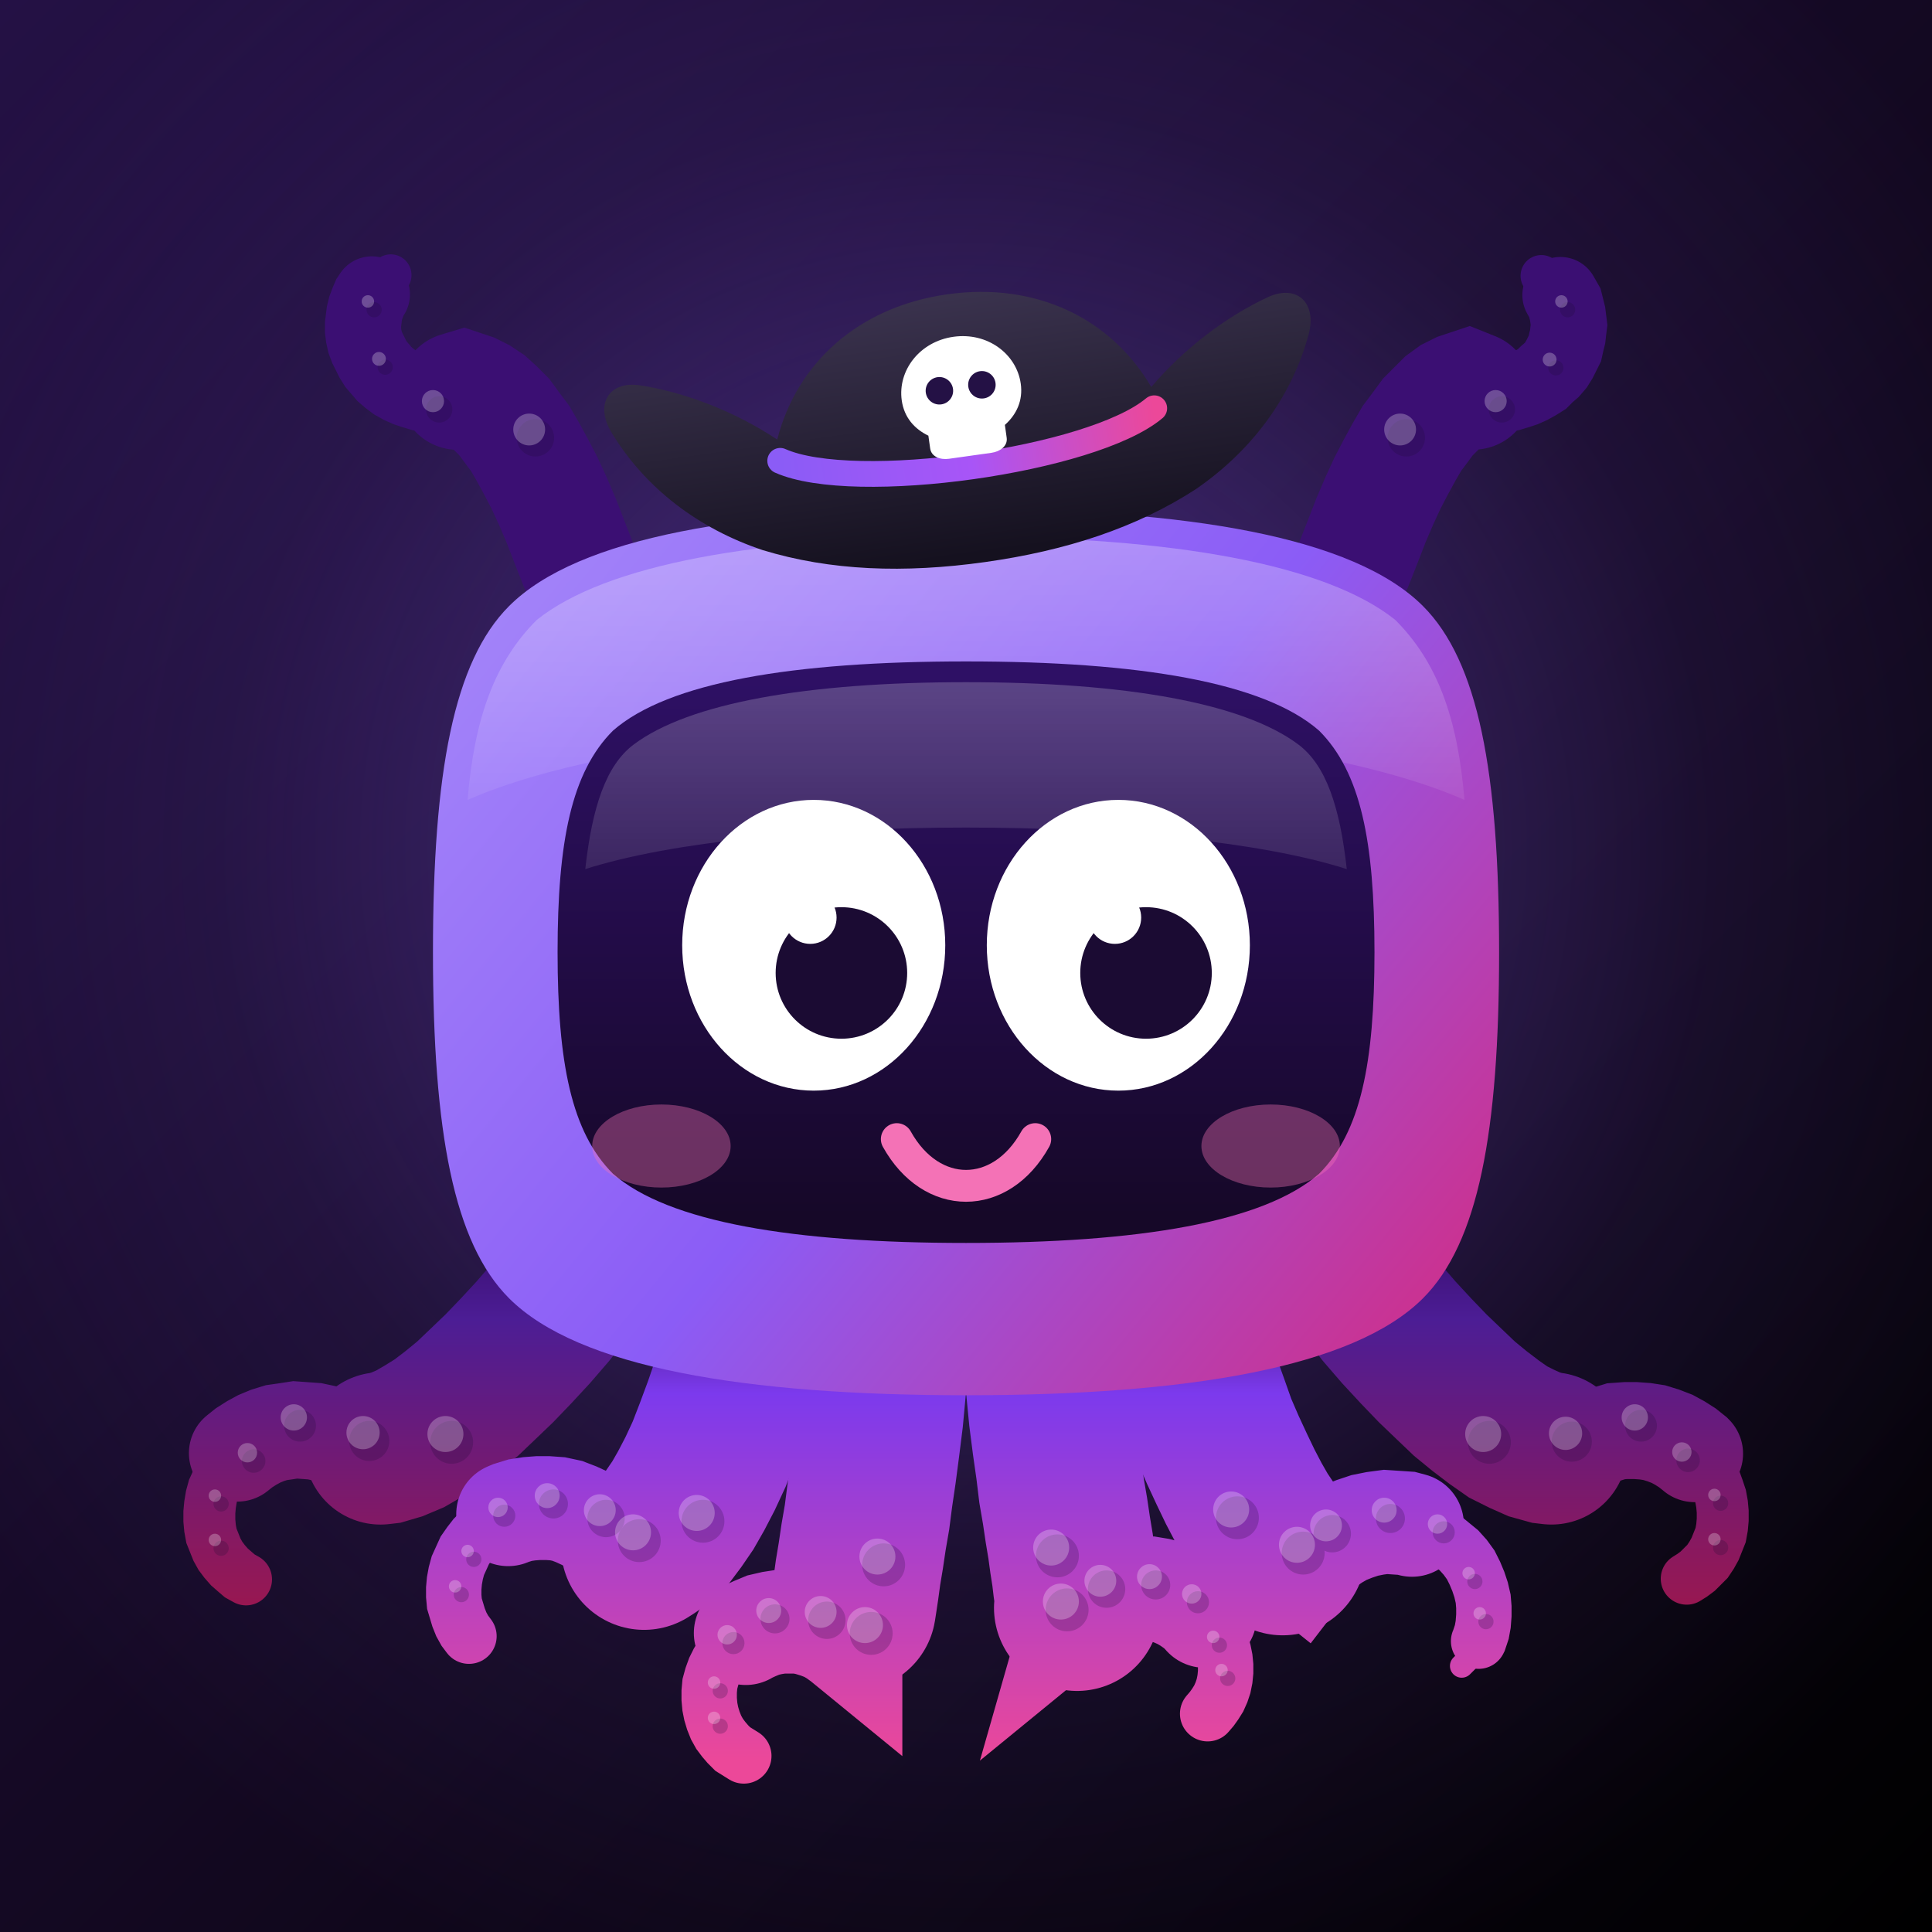
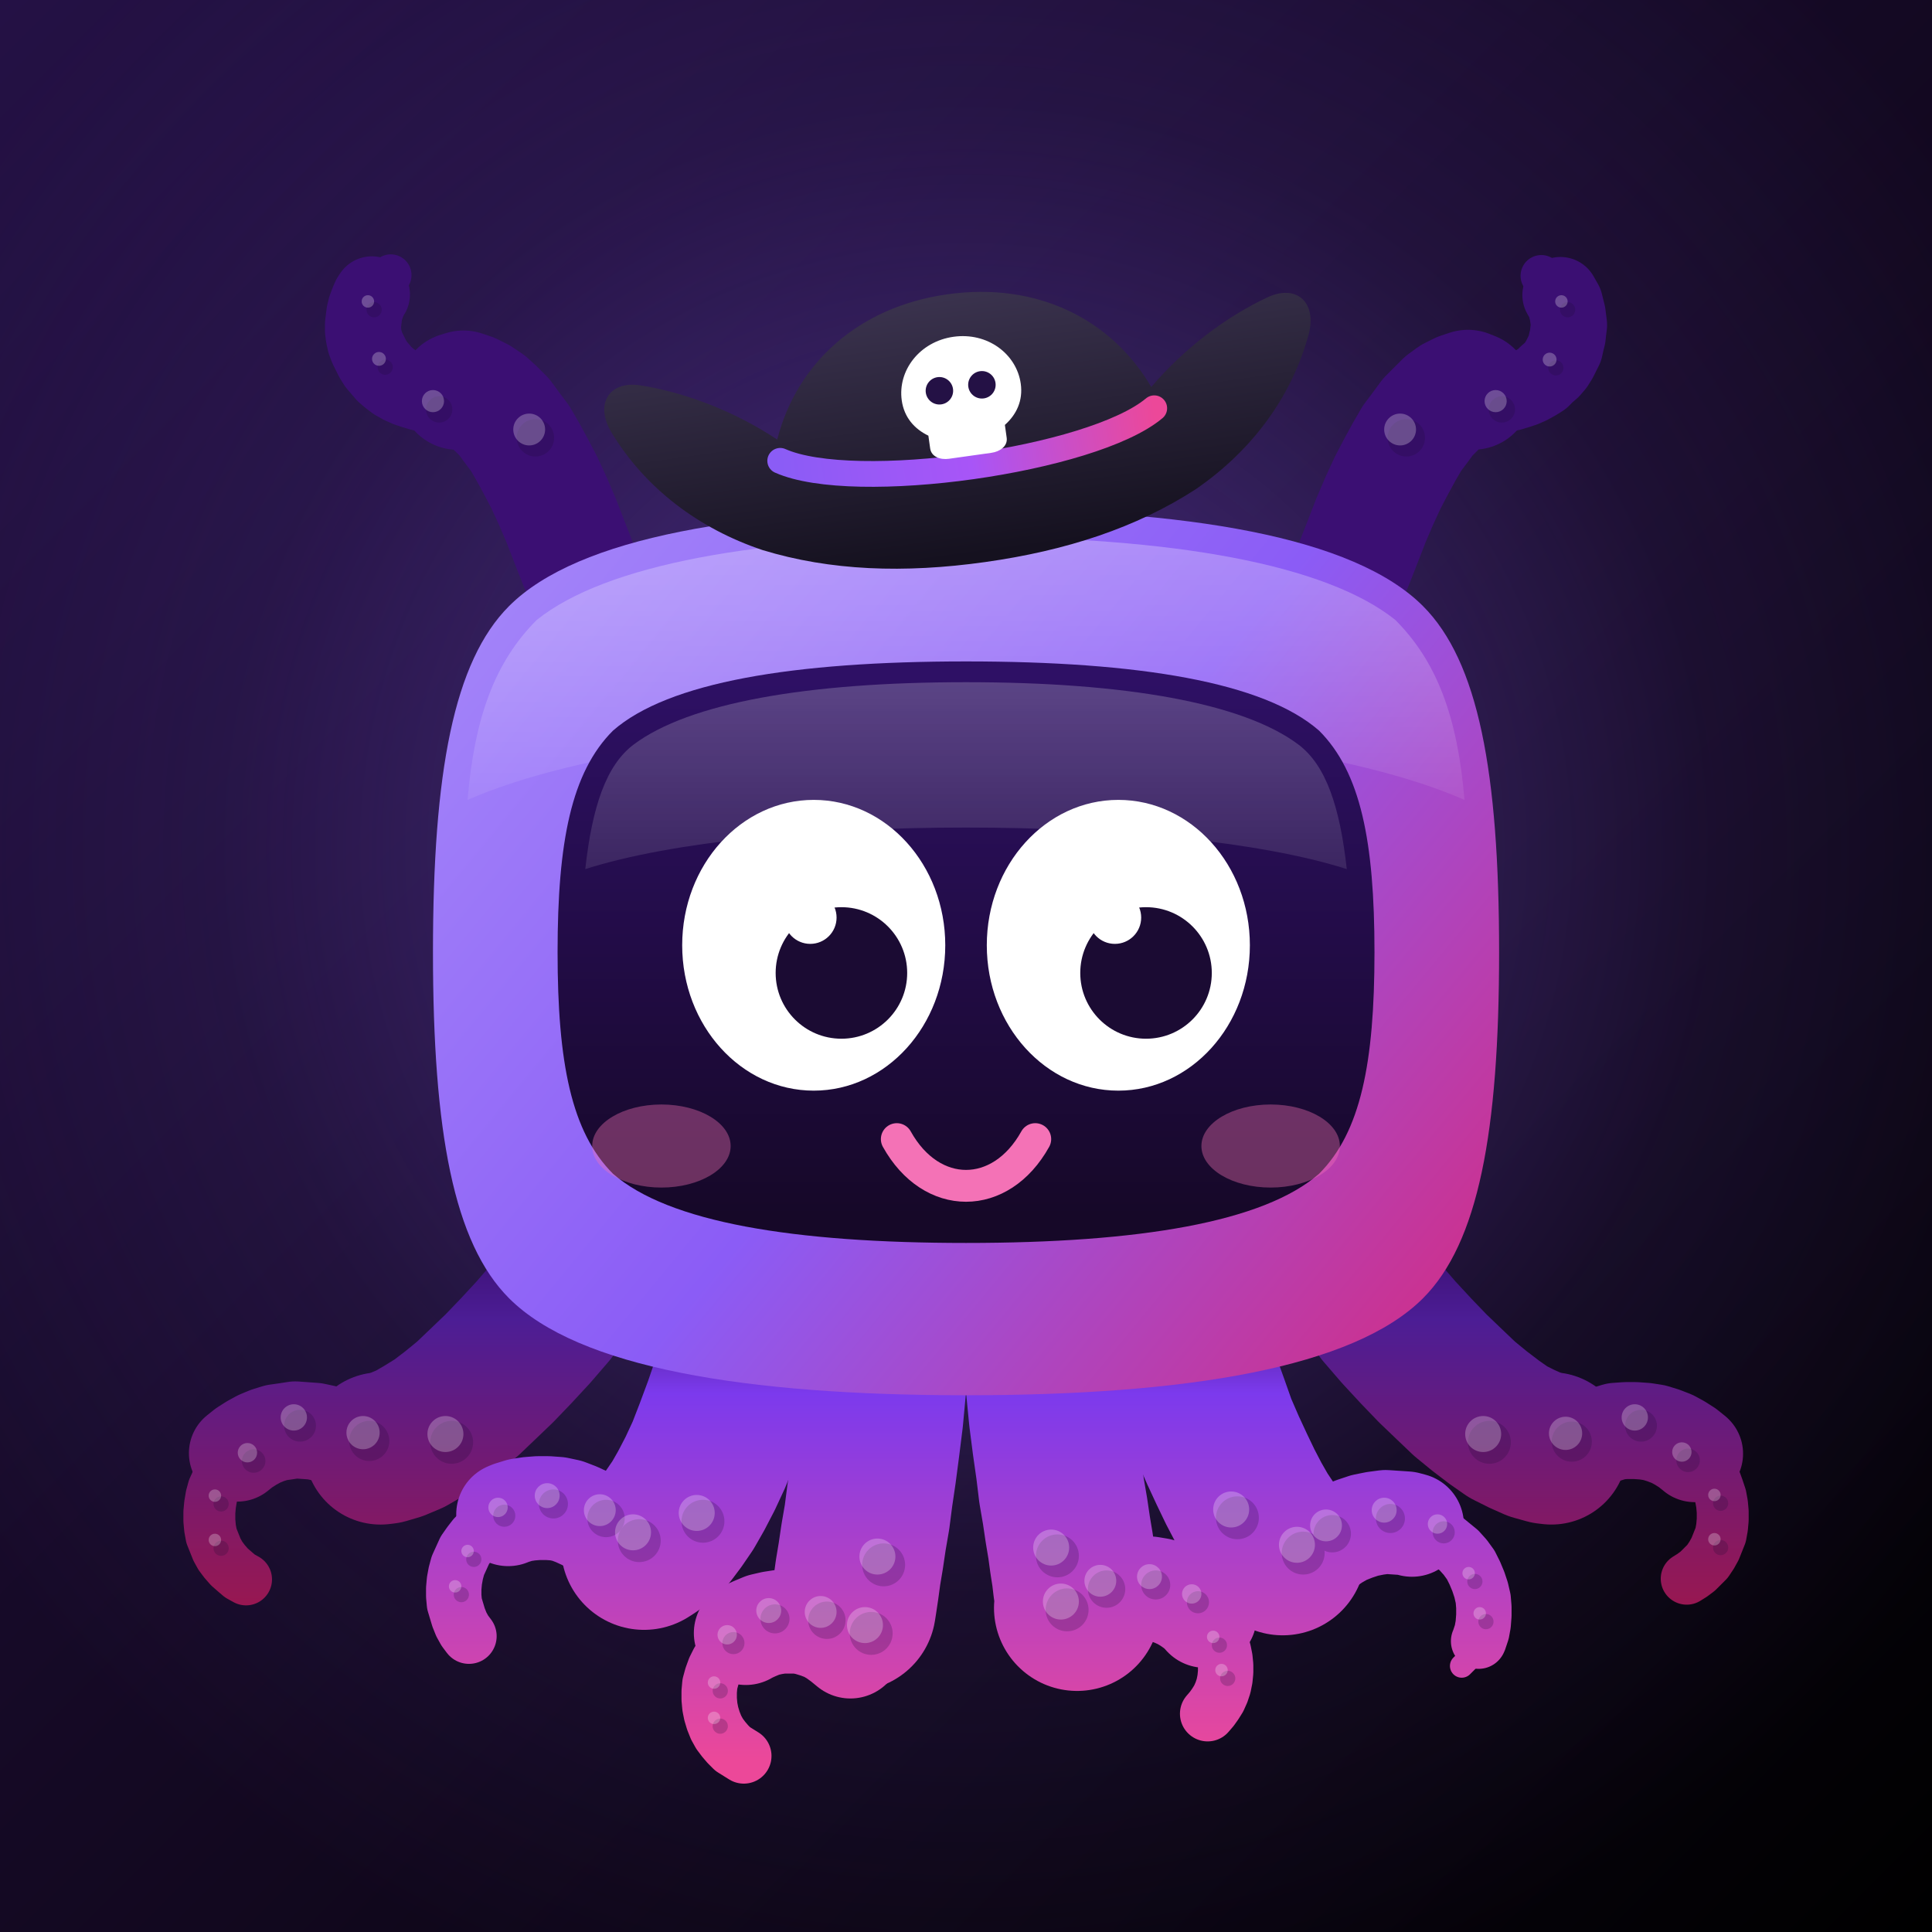
<svg xmlns="http://www.w3.org/2000/svg" viewBox="0 0 1024 1024" width="1024" height="1024" role="img">
  <defs>
    <linearGradient id="gM" x1="40" y1="54" x2="200" y2="186" gradientUnits="userSpaceOnUse">
      <stop offset="0" stop-color="#A78BFA" />
      <stop offset=".5" stop-color="#8B5CF6" />
      <stop offset="1" stop-color="#DB2777" />
    </linearGradient>
    <linearGradient id="gA" x1="0" y1="170" x2="0" y2="235" gradientUnits="userSpaceOnUse">
      <stop offset="0" stop-color="#4C1D95" />
      <stop offset=".18" stop-color="#7C3AED" />
      <stop offset="1" stop-color="#EC4899" />
    </linearGradient>
    <linearGradient id="gB" x1="0" y1="160" x2="0" y2="215" gradientUnits="userSpaceOnUse">
      <stop offset="0" stop-color="#3B0F73" />
      <stop offset=".2" stop-color="#4C1D95" />
      <stop offset="1" stop-color="#9D174D" />
    </linearGradient>
    <linearGradient id="gT" x1="0" y1="78" x2="0" y2="156" gradientUnits="userSpaceOnUse">
      <stop offset="0" stop-color="#2E1065" />
      <stop offset="1" stop-color="#160828" />
    </linearGradient>
    <linearGradient id="gS" x1="0" y1="54" x2="0" y2="110" gradientUnits="userSpaceOnUse">
      <stop offset="0" stop-color="#fff" stop-opacity=".3" />
      <stop offset="1" stop-color="#fff" stop-opacity="0" />
    </linearGradient>
    <linearGradient id="gG" x1="0" y1="78" x2="0" y2="130" gradientUnits="userSpaceOnUse">
      <stop offset="0" stop-color="#fff" stop-opacity=".22" />
      <stop offset="1" stop-color="#fff" stop-opacity="0" />
    </linearGradient>
    <linearGradient id="gH" x1="0" y1="14" x2="0" y2="78" gradientUnits="userSpaceOnUse">
      <stop offset="0" stop-color="#3C3450" />
      <stop offset="1" stop-color="#15111F" />
    </linearGradient>
    <linearGradient id="gBd" x1="76" y1="0" x2="164" y2="0" gradientUnits="userSpaceOnUse">
      <stop offset="0" stop-color="#8B5CF6" />
      <stop offset=".5" stop-color="#A855F7" />
      <stop offset="1" stop-color="#EC4899" />
    </linearGradient>
    <path id="t0" pathLength="100" d="M 64.0 62.0 L 62.7 58.7 L 61.5 55.6 L 60.3 52.8 L 59.1 50.2 L 57.9 47.9 L 56.7 45.7 L 55.6 43.8 L 54.4 42.2 L 53.3 40.7 L 52.1 39.5 L 51.0 38.5 L 49.8 37.7 L 48.6 37.1 L 47.4 36.7 L 46.4 37.0 L 45.4 37.2 L 44.3 37.4 L 43.3 37.4 L 42.2 37.3 L 41.2 37.2 L 40.2 36.9 L 39.3 36.6 L 38.4 36.2 L 37.5 35.7 L 36.7 35.1 L 36.0 34.5 L 35.4 33.8 L 34.8 33.1 L 34.3 32.3 L 33.9 31.5 L 33.5 30.7 L 33.2 29.9 L 33.0 29.0 L 32.9 28.2 L 32.9 27.3 L 33.0 26.5 L 33.1 25.7 L 33.3 24.9 L 33.6 24.1 L 33.9 23.4 L 34.3 22.8 L 34.7 22.1 L 35.2 21.6 L 35.7 21.1 L 36.3 20.6 L 36.9 20.2" />
    <path id="t1" pathLength="100" d="M 176.0 62.0 L 177.3 58.7 L 178.5 55.6 L 179.7 52.8 L 180.9 50.2 L 182.1 47.9 L 183.3 45.7 L 184.4 43.8 L 185.6 42.2 L 186.7 40.7 L 187.9 39.5 L 189.0 38.4 L 190.1 37.6 L 191.3 37.0 L 192.5 36.6 L 193.5 37.0 L 194.5 37.2 L 195.6 37.3 L 196.7 37.4 L 197.7 37.3 L 198.7 37.2 L 199.7 36.9 L 200.6 36.6 L 201.5 36.2 L 202.4 35.7 L 203.2 35.2 L 203.9 34.5 L 204.6 33.9 L 205.2 33.2 L 205.7 32.4 L 206.1 31.6 L 206.5 30.8 L 206.7 29.9 L 206.9 29.1 L 207.0 28.2 L 207.1 27.4 L 207.0 26.6 L 206.9 25.8 L 206.7 25.0 L 206.5 24.2 L 206.1 23.5 L 205.7 22.8 L 205.3 22.2 L 204.8 21.6 L 204.3 21.1 L 203.7 20.7 L 203.1 20.3" />
    <path id="t2" pathLength="100" d="M 60.0 170.0 L 57.5 172.9 L 55.0 175.6 L 52.6 178.1 L 50.2 180.4 L 48.0 182.5 L 45.8 184.3 L 43.7 185.9 L 41.6 187.2 L 39.7 188.3 L 37.8 189.1 L 36.1 189.6 L 34.4 189.8 L 32.8 189.7 L 31.3 189.3 L 30.0 188.5 L 28.7 188.0 L 27.3 187.5 L 25.9 187.2 L 24.5 187.1 L 23.1 187.0 L 21.8 187.2 L 20.4 187.4 L 19.1 187.8 L 17.9 188.3 L 16.8 188.9 L 15.7 189.6 L 14.7 190.4 L 13.8 191.3 L 13.0 192.3 L 12.3 193.3 L 11.8 194.4 L 11.3 195.5 L 11.0 196.6 L 10.8 197.8 L 10.7 198.9 L 10.7 200.1 L 10.8 201.2 L 11.0 202.3 L 11.4 203.3 L 11.8 204.3 L 12.3 205.2 L 12.9 206.0 L 13.6 206.8 L 14.4 207.5 L 15.1 208.1 L 16.0 208.6" />
    <path id="t3" pathLength="100" d="M 180.0 170.0 L 182.5 172.9 L 185.0 175.6 L 187.4 178.1 L 189.8 180.4 L 192.0 182.5 L 194.2 184.3 L 196.3 185.9 L 198.3 187.3 L 200.3 188.3 L 202.1 189.1 L 203.9 189.6 L 205.6 189.8 L 207.1 189.7 L 208.6 189.3 L 209.9 188.6 L 211.2 188.0 L 212.6 187.6 L 213.9 187.2 L 215.3 187.1 L 216.7 187.1 L 218.1 187.2 L 219.4 187.4 L 220.7 187.8 L 222.0 188.3 L 223.1 188.9 L 224.2 189.6 L 225.2 190.4 L 226.1 191.3 L 226.9 192.2 L 227.6 193.2 L 228.2 194.3 L 228.6 195.4 L 229.0 196.6 L 229.2 197.7 L 229.3 198.8 L 229.3 200.0 L 229.2 201.1 L 229.0 202.2 L 228.6 203.2 L 228.2 204.2 L 227.7 205.1 L 227.1 206.0 L 226.4 206.7 L 225.7 207.4 L 224.9 208.0 L 224.1 208.5" />
    <path id="t4" pathLength="100" d="M 88.0 176.0 L 86.7 180.1 L 85.4 183.9 L 84.1 187.4 L 82.9 190.5 L 81.6 193.3 L 80.3 195.8 L 79.1 197.9 L 77.8 199.8 L 76.6 201.4 L 75.4 202.6 L 74.1 203.5 L 73.0 204.2 L 71.8 204.5 L 70.6 204.6 L 69.7 203.4 L 68.6 202.3 L 67.5 201.3 L 66.3 200.5 L 65.0 199.8 L 63.7 199.2 L 62.4 198.7 L 61.0 198.4 L 59.6 198.3 L 58.2 198.3 L 56.9 198.4 L 55.6 198.6 L 54.3 199.0 L 53.1 199.5 L 51.9 200.1 L 50.9 200.8 L 49.9 201.6 L 49.0 202.5 L 48.3 203.4 L 47.6 204.4 L 47.1 205.5 L 46.6 206.6 L 46.3 207.7 L 46.1 208.8 L 46.0 209.9 L 46.0 211.0 L 46.1 212.1 L 46.4 213.1 L 46.7 214.1 L 47.1 215.1 L 47.6 216.0 L 48.2 216.8" />
    <path id="t5" pathLength="100" d="M 108.0 181.0 L 107.6 185.3 L 107.1 189.3 L 106.6 193.1 L 106.1 196.5 L 105.7 199.6 L 105.2 202.5 L 104.8 205.2 L 104.4 207.6 L 104.1 209.8 L 103.8 211.8 L 103.5 213.7 L 103.4 215.4 L 103.3 216.9 L 103.3 218.3 L 102.2 217.4 L 101.1 216.6 L 99.9 215.9 L 98.6 215.4 L 97.3 215.0 L 95.9 214.7 L 94.6 214.7 L 93.3 214.7 L 92.0 214.9 L 90.7 215.2 L 89.5 215.7 L 88.4 216.2 L 87.4 216.9 L 86.4 217.7 L 85.6 218.5 L 84.8 219.5 L 84.2 220.5 L 83.7 221.5 L 83.3 222.6 L 83.0 223.7 L 82.9 224.8 L 82.9 225.9 L 83.0 227.0 L 83.2 228.0 L 83.5 229.0 L 83.9 230.0 L 84.4 230.9 L 85.0 231.7 L 85.6 232.4 L 86.3 233.1 L 87.1 233.6 L 87.9 234.1" />
    <path id="t6" pathLength="100" d="M 132.0 181.0 L 132.4 185.1 L 132.9 189.0 L 133.4 192.5 L 133.8 195.8 L 134.3 198.7 L 134.7 201.4 L 135.1 203.8 L 135.4 206.0 L 135.7 207.9 L 135.9 209.6 L 136.1 211.0 L 136.1 212.1 L 136.0 213.1 L 135.8 213.8 L 136.9 212.9 L 138.0 212.1 L 139.1 211.4 L 140.3 210.8 L 141.6 210.4 L 142.8 210.1 L 144.1 209.9 L 145.3 209.9 L 146.6 209.9 L 147.8 210.1 L 149.0 210.4 L 150.1 210.8 L 151.2 211.3 L 152.2 211.9 L 153.2 212.6 L 154.0 213.3 L 154.8 214.2 L 155.5 215.0 L 156.1 216.0 L 156.6 216.9 L 156.9 217.9 L 157.2 219.0 L 157.4 220.0 L 157.5 221.0 L 157.5 222.0 L 157.4 223.0 L 157.2 224.0 L 156.9 224.9 L 156.5 225.8 L 156.0 226.6 L 155.5 227.3 L 154.9 228.0" />
    <path id="t7" pathLength="100" d="M 152.0 176.0 L 153.3 179.9 L 154.6 183.5 L 155.8 186.9 L 157.1 189.9 L 158.4 192.7 L 159.6 195.2 L 160.8 197.5 L 162.0 199.6 L 163.2 201.4 L 164.3 202.9 L 165.4 204.3 L 166.5 205.5 L 167.5 206.4 L 168.5 207.2 L 169.5 205.9 L 170.6 204.7 L 171.9 203.6 L 173.2 202.7 L 174.6 201.9 L 176.1 201.3 L 177.6 200.8 L 179.1 200.5 L 180.6 200.3 L 182.1 200.4 L 183.6 200.5 L 185.1 200.9 L 186.5 201.3 L 187.8 201.9 L 189.0 202.6 L 190.1 203.5 L 191.2 204.4 L 192.1 205.4 L 192.9 206.5 L 193.5 207.7 L 194.0 208.9 L 194.4 210.1 L 194.7 211.4 L 194.8 212.6 L 194.8 213.8 L 194.7 215.1 L 194.5 216.2 L 194.1 217.4 L 193.6 218.4 L 193.0 219.4 L 192.4 220.3 L 191.6 221.1" />
    <linearGradient id="bg" x1="0" y1="0" x2="1024" y2="1024" gradientUnits="userSpaceOnUse">
      <stop offset="0" stop-color="#241145" />
      <stop offset=".55" stop-color="#12081F" />
      <stop offset="1" stop-color="#000000" />
    </linearGradient>
    <radialGradient id="halo" cx="50%" cy="44%" r="62%">
      <stop offset="0" stop-color="#8B5CF6" stop-opacity=".46" />
      <stop offset=".62" stop-color="#8B5CF6" stop-opacity=".10" />
      <stop offset="1" stop-color="#8B5CF6" stop-opacity="0" />
    </radialGradient>
  </defs>
  <rect width="1024" height="1024" fill="url(#bg)" />
  <rect width="1024" height="1024" fill="url(#halo)" />
  <g transform="translate(71.7 71.7) scale(3.6693)">
-     <g fill="none" stroke="url(#gB)" stroke-linecap="round">
+     <g fill="none" stroke="url(#gB)" stroke-linecap="round" stroke-linejoin="round">
      <use href="#t0" stroke-width="2.6" stroke-dasharray="0 74 30 300" />
      <use href="#t0" stroke-width="6" stroke-dasharray="0 52 26 300" />
      <use href="#t0" stroke-width="11" stroke-dasharray="0 28 28 300" />
      <use href="#t0" stroke-width="17" stroke-dasharray="32 300" />
      <use href="#t1" stroke-width="2.6" stroke-dasharray="0 74 30 300" />
      <use href="#t1" stroke-width="6" stroke-dasharray="0 52 26 300" />
      <use href="#t1" stroke-width="11" stroke-dasharray="0 28 28 300" />
      <use href="#t1" stroke-width="17" stroke-dasharray="32 300" />
      <use href="#t2" stroke-width="3.2" stroke-dasharray="0 72 32 300" />
      <use href="#t2" stroke-width="7.5" stroke-dasharray="0 50 26 300" />
      <use href="#t2" stroke-width="14" stroke-dasharray="0 28 26 300" />
      <use href="#t2" stroke-width="22" stroke-dasharray="32 300" />
      <use href="#t3" stroke-width="3.2" stroke-dasharray="0 72 32 300" />
      <use href="#t3" stroke-width="7.5" stroke-dasharray="0 50 26 300" />
      <use href="#t3" stroke-width="14" stroke-dasharray="0 28 26 300" />
      <use href="#t3" stroke-width="22" stroke-dasharray="32 300" />
    </g>
-     <g fill="none" stroke="url(#gA)" stroke-linecap="round">
+     <g fill="none" stroke="url(#gA)" stroke-linecap="round" stroke-linejoin="round">
      <use href="#t4" stroke-width="3.4" stroke-dasharray="0 72 32 300" />
      <use href="#t4" stroke-width="8" stroke-dasharray="0 50 26 300" />
      <use href="#t4" stroke-width="15" stroke-dasharray="0 28 26 300" />
      <use href="#t4" stroke-width="24" stroke-dasharray="32 300" />
      <use href="#t5" stroke-width="3.4" stroke-dasharray="0 72 32 300" />
      <use href="#t5" stroke-width="8" stroke-dasharray="0 50 26 300" />
      <use href="#t5" stroke-width="15" stroke-dasharray="0 28 26 300" />
      <use href="#t5" stroke-width="24" stroke-dasharray="32 300" />
      <use href="#t6" stroke-width="3.4" stroke-dasharray="0 72 32 300" />
      <use href="#t6" stroke-width="8" stroke-dasharray="0 50 26 300" />
      <use href="#t6" stroke-width="15" stroke-dasharray="0 28 26 300" />
      <use href="#t6" stroke-width="24" stroke-dasharray="32 300" />
      <use href="#t7" stroke-width="3.4" stroke-dasharray="0 72 32 300" />
      <use href="#t7" stroke-width="8" stroke-dasharray="0 50 26 300" />
      <use href="#t7" stroke-width="15" stroke-dasharray="0 28 26 300" />
      <use href="#t7" stroke-width="24" stroke-dasharray="32 300" />
    </g>
    <g fill="#1B0B33" opacity=".22">
      <circle cx="57.8" cy="43.7" r="2.7" />
      <circle cx="43.9" cy="39.6" r="1.9" />
      <circle cx="36.1" cy="33.5" r="1.1" />
      <circle cx="34.5" cy="25.2" r="1.1" />
      <circle cx="183.6" cy="43.7" r="2.7" />
      <circle cx="197.4" cy="39.6" r="1.9" />
      <circle cx="205.2" cy="33.6" r="1.1" />
      <circle cx="206.9" cy="25.2" r="1.1" />
      <circle cx="45.7" cy="188.8" r="3.1" />
      <circle cx="33.8" cy="188.6" r="2.9" />
      <circle cx="23.8" cy="186.4" r="2.3" />
      <circle cx="17.1" cy="191.5" r="1.7" />
      <circle cx="12.4" cy="197.7" r="1.1" />
      <circle cx="12.4" cy="204.1" r="1.1" />
      <circle cx="195.6" cy="188.8" r="3.1" />
      <circle cx="207.5" cy="188.7" r="2.9" />
      <circle cx="217.5" cy="186.4" r="2.3" />
      <circle cx="224.3" cy="191.4" r="1.7" />
      <circle cx="229.0" cy="197.6" r="1.1" />
      <circle cx="229.0" cy="204.0" r="1.1" />
      <circle cx="82.0" cy="200.2" r="3.1" />
      <circle cx="72.8" cy="203.0" r="3.1" />
      <circle cx="68.0" cy="199.8" r="2.7" />
      <circle cx="60.4" cy="197.7" r="2.1" />
      <circle cx="53.3" cy="199.4" r="1.6" />
      <circle cx="48.9" cy="205.7" r="1.1" />
      <circle cx="47.1" cy="210.8" r="1.1" />
      <circle cx="108.1" cy="206.5" r="3.1" />
      <circle cx="106.3" cy="216.4" r="3.1" />
      <circle cx="99.9" cy="214.5" r="2.7" />
      <circle cx="92.4" cy="214.3" r="2.1" />
      <circle cx="86.4" cy="217.8" r="1.6" />
      <circle cx="84.5" cy="224.7" r="1.1" />
      <circle cx="84.5" cy="229.8" r="1.1" />
      <circle cx="133.2" cy="205.2" r="3.1" />
      <circle cx="134.6" cy="213.0" r="3.1" />
      <circle cx="140.3" cy="210.0" r="2.7" />
      <circle cx="147.4" cy="209.4" r="2.1" />
      <circle cx="153.5" cy="211.9" r="1.6" />
      <circle cx="156.6" cy="218.1" r="1.1" />
      <circle cx="157.8" cy="222.9" r="1.1" />
      <circle cx="159.2" cy="199.7" r="3.1" />
      <circle cx="168.7" cy="204.8" r="3.1" />
      <circle cx="172.9" cy="202.0" r="2.7" />
      <circle cx="181.3" cy="199.8" r="2.1" />
      <circle cx="189.0" cy="201.8" r="1.6" />
      <circle cx="193.5" cy="208.9" r="1.1" />
      <circle cx="195.1" cy="214.7" r="1.1" />
    </g>
    <g fill="#fff" opacity=".26">
      <circle cx="56.9" cy="42.5" r="2.3" />
      <circle cx="43.0" cy="38.4" r="1.6" />
      <circle cx="35.2" cy="32.3" r="1.0" />
      <circle cx="33.6" cy="24.0" r="0.9" />
      <circle cx="182.7" cy="42.5" r="2.3" />
      <circle cx="196.5" cy="38.4" r="1.6" />
      <circle cx="204.3" cy="32.4" r="1.0" />
      <circle cx="206.0" cy="24.0" r="0.9" />
      <circle cx="44.8" cy="187.6" r="2.6" />
      <circle cx="32.9" cy="187.4" r="2.4" />
      <circle cx="22.9" cy="185.2" r="1.9" />
      <circle cx="16.2" cy="190.3" r="1.4" />
      <circle cx="11.5" cy="196.5" r="0.9" />
      <circle cx="11.5" cy="202.9" r="0.9" />
      <circle cx="194.7" cy="187.6" r="2.6" />
      <circle cx="206.6" cy="187.5" r="2.4" />
      <circle cx="216.6" cy="185.2" r="1.9" />
      <circle cx="223.4" cy="190.2" r="1.4" />
      <circle cx="228.1" cy="196.4" r="0.9" />
      <circle cx="228.1" cy="202.8" r="0.9" />
      <circle cx="81.1" cy="199.0" r="2.6" />
      <circle cx="71.9" cy="201.8" r="2.6" />
      <circle cx="67.1" cy="198.6" r="2.3" />
      <circle cx="59.5" cy="196.5" r="1.8" />
      <circle cx="52.4" cy="198.2" r="1.4" />
      <circle cx="48.0" cy="204.5" r="0.9" />
      <circle cx="46.2" cy="209.6" r="0.9" />
      <circle cx="107.2" cy="205.3" r="2.6" />
      <circle cx="105.4" cy="215.2" r="2.6" />
      <circle cx="99.0" cy="213.3" r="2.3" />
      <circle cx="91.5" cy="213.1" r="1.8" />
      <circle cx="85.5" cy="216.6" r="1.4" />
      <circle cx="83.6" cy="223.5" r="0.9" />
      <circle cx="83.6" cy="228.6" r="0.9" />
      <circle cx="132.3" cy="204.0" r="2.6" />
      <circle cx="133.7" cy="211.8" r="2.6" />
      <circle cx="139.4" cy="208.8" r="2.3" />
      <circle cx="146.5" cy="208.2" r="1.8" />
      <circle cx="152.6" cy="210.7" r="1.4" />
      <circle cx="155.7" cy="216.9" r="0.9" />
      <circle cx="156.9" cy="221.7" r="0.9" />
      <circle cx="158.3" cy="198.5" r="2.6" />
      <circle cx="167.8" cy="203.6" r="2.6" />
      <circle cx="172.0" cy="200.8" r="2.3" />
      <circle cx="180.4" cy="198.6" r="1.8" />
      <circle cx="188.1" cy="200.6" r="1.4" />
      <circle cx="192.6" cy="207.7" r="0.9" />
      <circle cx="194.2" cy="213.5" r="0.9" />
    </g>
    <path d="M 120 54 C 152 54, 176 58, 186 68 C 194 76, 197 92, 197 118 C 197 144, 194 160, 186 168 C 176 178, 152 182, 120 182 C 88 182, 64 178, 54 168 C 46 160, 43 144, 43 118 C 43 92, 46 76, 54 68 C 64 58, 88 54, 120 54 Z" fill="url(#gM)" />
    <path d="M 120 58 C 150 58, 172 62, 182 70 C 188 76, 191 84, 192 96 C 160 82, 80 82, 48 96 C 49 84, 52 76, 58 70 C 68 62, 90 58, 120 58 Z" fill="url(#gS)" />
    <path d="M 120 76 C 145 76, 163 79, 171 86 C 177 92, 179 102, 179 118 C 179 134, 177 144, 171 150 C 163 157, 145 160, 120 160 C 95 160, 77 157, 69 150 C 63 144, 61 134, 61 118 C 61 102, 63 92, 69 86 C 77 79, 95 76, 120 76 Z" fill="url(#gT)" />
    <path d="M 120 79 C 143 79, 160 82, 168 88 C 172 91, 174 97, 175 106 C 150 98, 90 98, 65 106 C 66 97, 68 91, 72 88 C 80 82, 97 79, 120 79 Z" fill="url(#gG)" />
    <ellipse cx="98" cy="117" rx="19" ry="21" fill="#fff" />
    <ellipse cx="142" cy="117" rx="19" ry="21" fill="#fff" />
    <circle cx="102" cy="121" r="9.5" fill="#1B0B33" />
    <circle cx="146" cy="121" r="9.5" fill="#1B0B33" />
    <circle cx="97.5" cy="113" r="3.8" fill="#fff" />
    <circle cx="141.5" cy="113" r="3.8" fill="#fff" />
-     <path d="M 110 145 C 115 154, 125 154, 130 145" fill="none" stroke="#F472B6" stroke-width="4.6" stroke-linecap="round" />
+     <path d="M 110 145 C 115 154, 125 154, 130 145" fill="none" stroke="#F472B6" stroke-width="4.6" stroke-linecap="round" stroke-linejoin="round" />
    <ellipse cx="76" cy="146" rx="10" ry="6" fill="#F472B6" opacity=".38" />
    <ellipse cx="164" cy="146" rx="10" ry="6" fill="#F472B6" opacity=".38" />
    <g transform="translate(120 42) rotate(-8) scale(0.62) translate(-120 -48)">
      <path d="M 120 17 C 141 17, 157 28, 164 45 C 173 37, 184 31, 194 28 C 201 26, 205 31, 202 38 C 196 52, 185 63, 171 70 C 156 77, 139 80, 120 80 C 101 80, 84 77, 69 70 C 55 63, 44 52, 38 38 C 35 31, 39 26, 46 28 C 56 31, 67 37, 76 45 C 83 28, 99 17, 120 17 Z" fill="url(#gH)" />
-       <path d="M 76 50 C 92 60, 148 60, 164 50" fill="none" stroke="url(#gBd)" stroke-width="6" stroke-linecap="round" />
+       <path d="M 76 50 C 92 60, 148 60, 164 50" fill="none" stroke="url(#gBd)" stroke-width="6" stroke-linecap="round" stroke-linejoin="round" />
      <path d="M 120 27 C 128 27, 134 33, 134 40 C 134 44, 132 47, 129 49 L 129 52 C 129 54, 127 55, 125 55 L 115 55 C 113 55, 111 54, 111 52 L 111 49 C 108 47, 106 44, 106 40 C 106 33, 112 27, 120 27 Z" fill="#fff" />
      <g fill="#241145">
        <circle cx="115" cy="39" r="3.2" />
        <circle cx="125" cy="39" r="3.2" />
      </g>
    </g>
  </g>
</svg>
